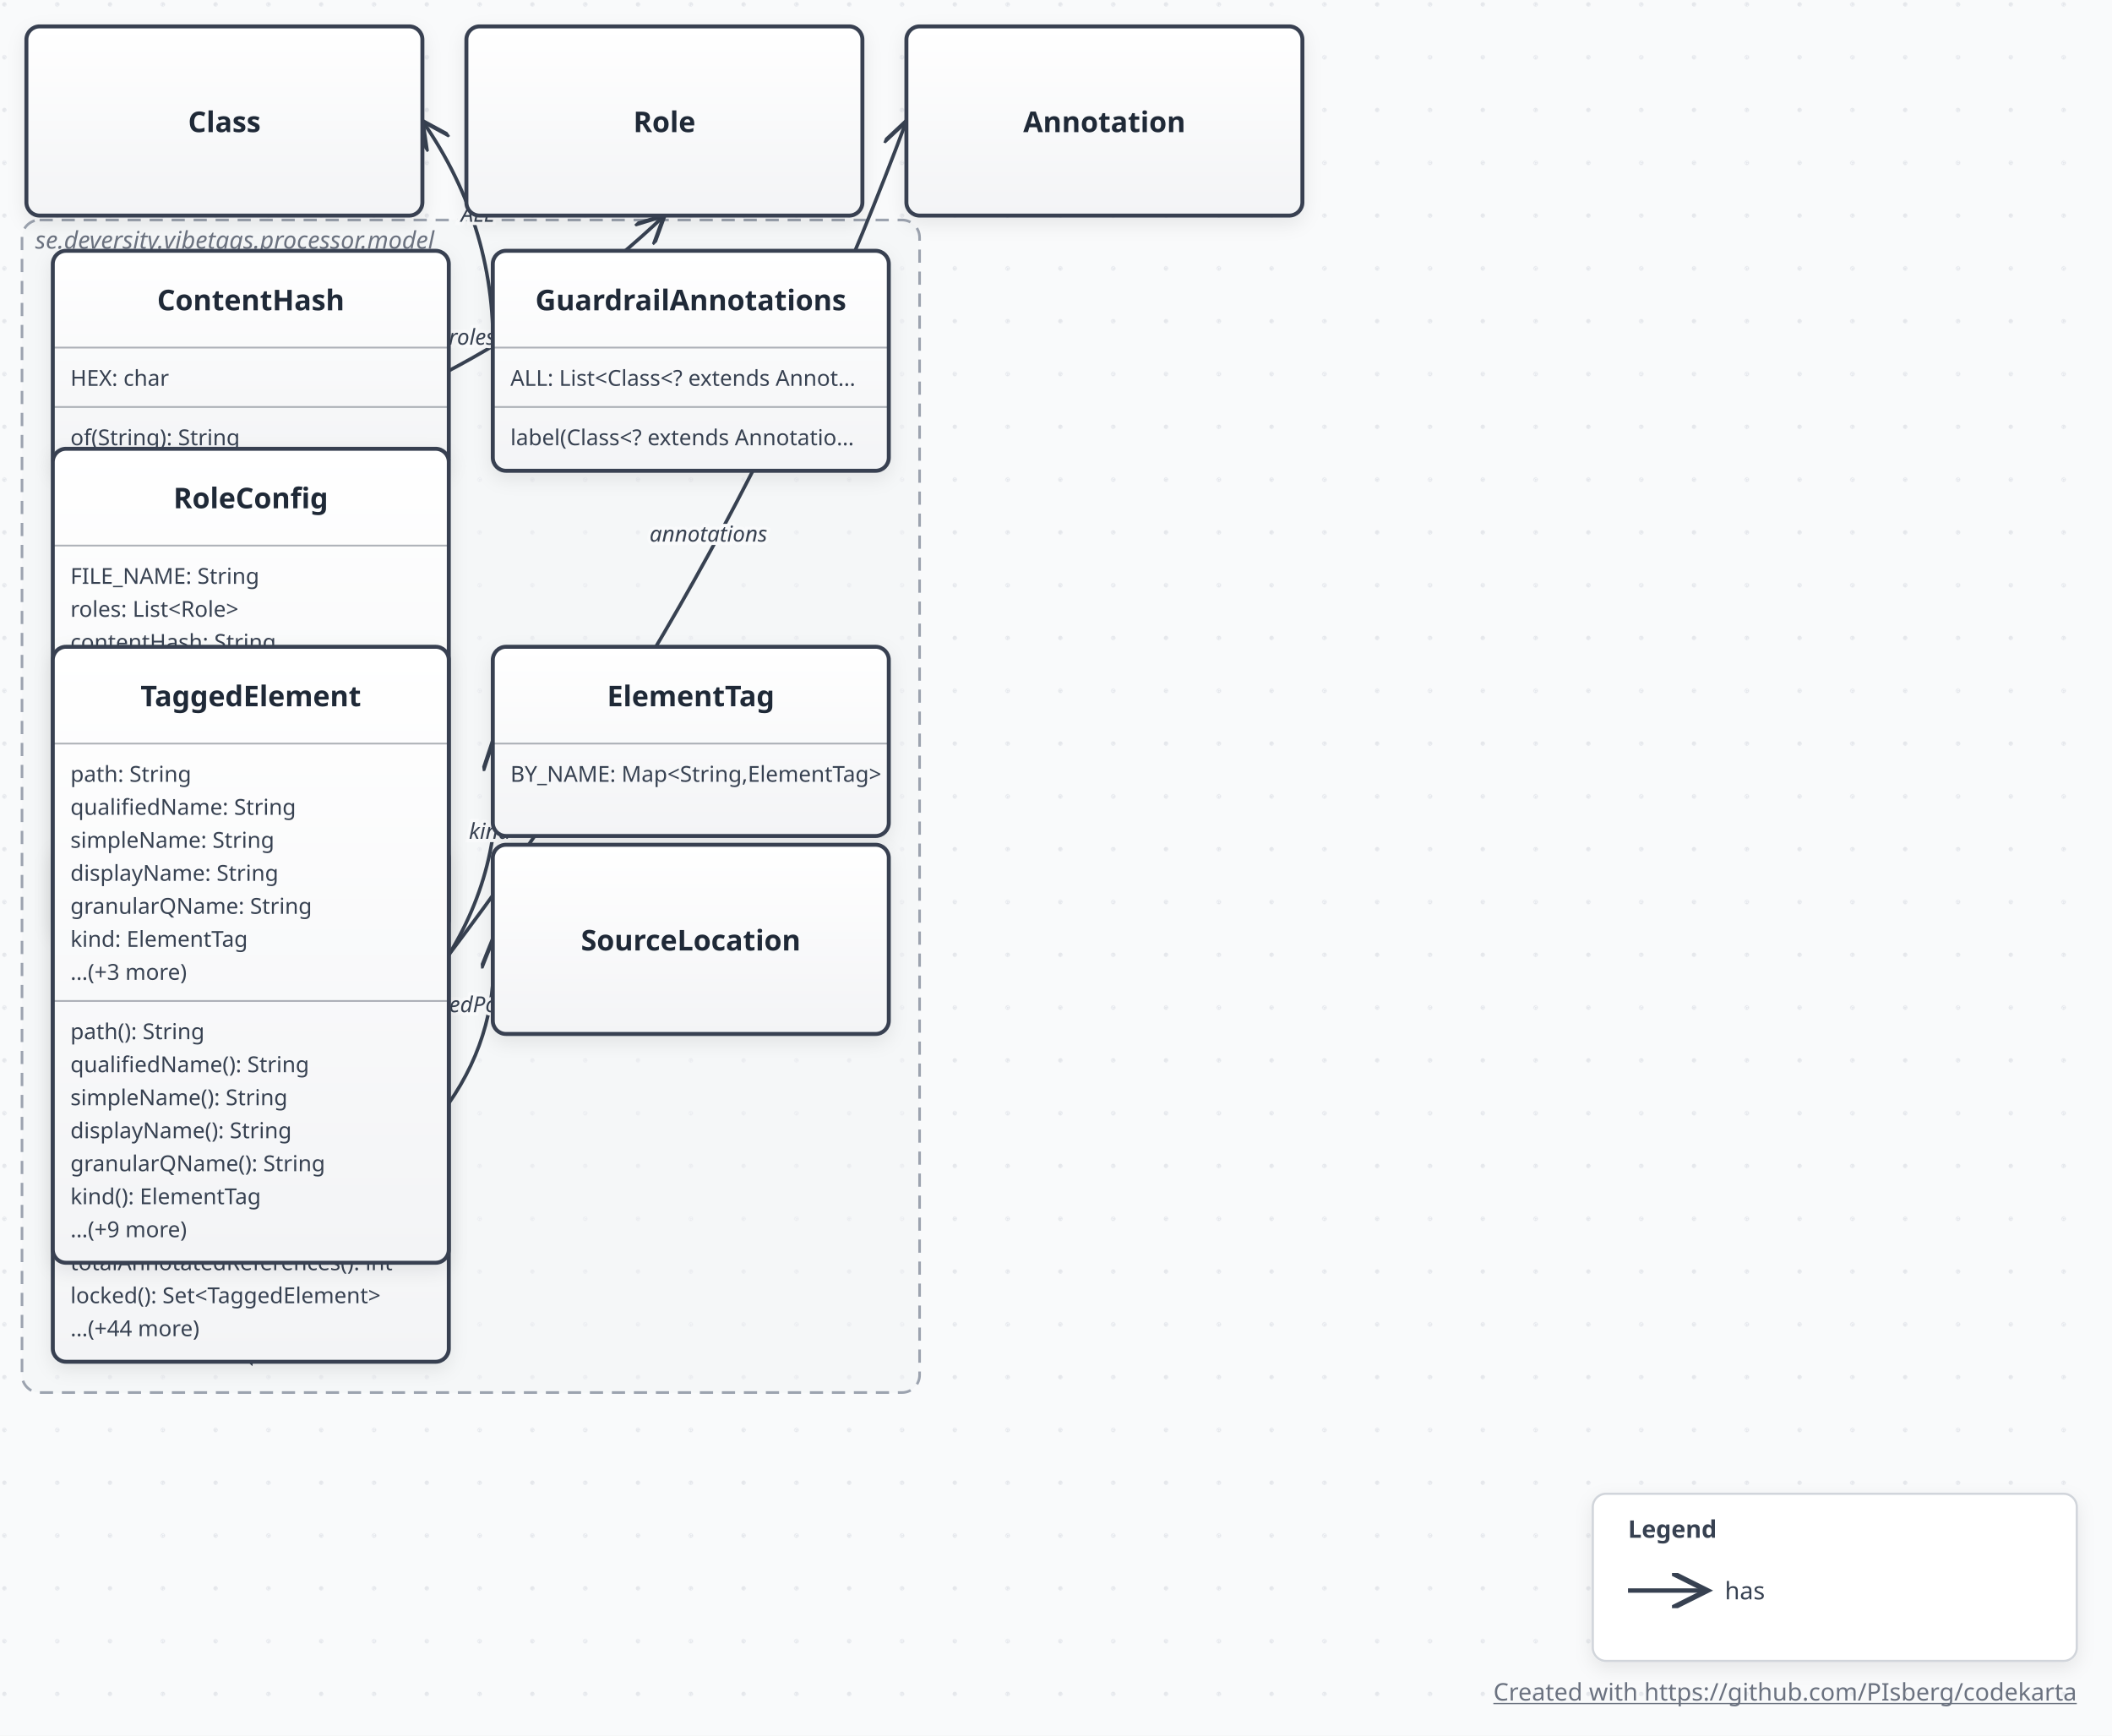
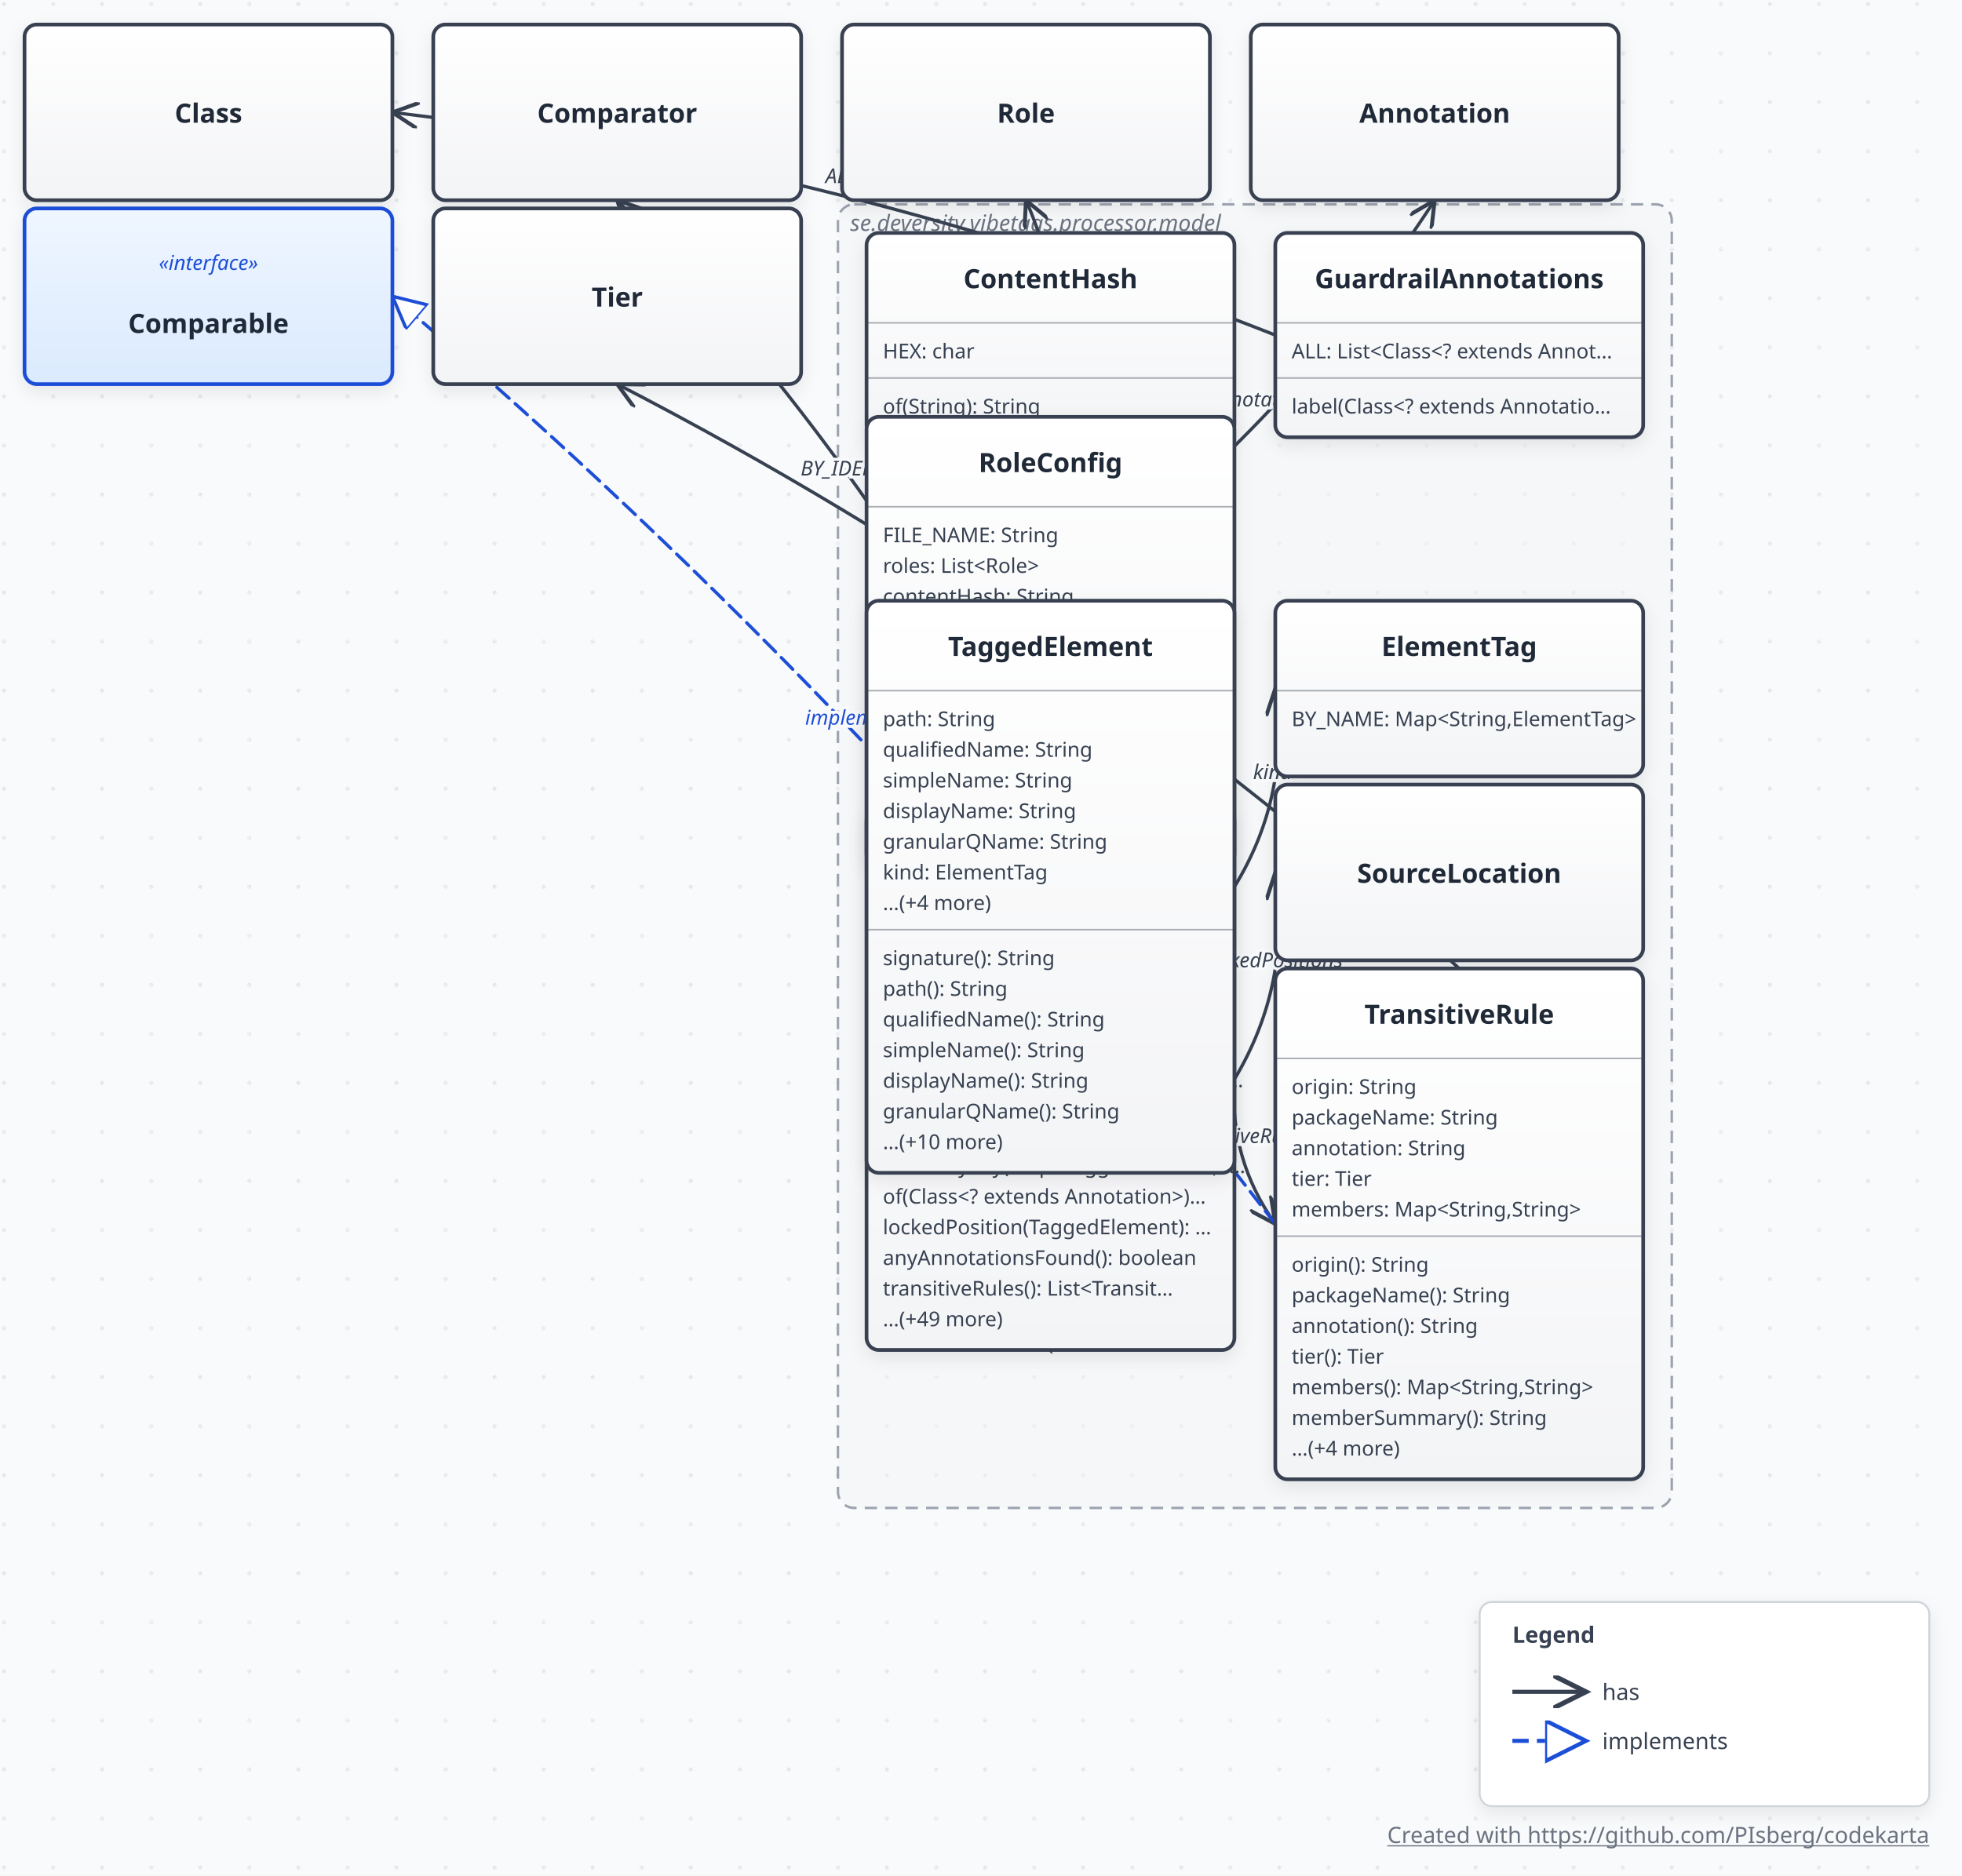
- <svg xmlns="http://www.w3.org/2000/svg" width="960" height="789" viewBox="0 0 960 789">
+ <svg xmlns="http://www.w3.org/2000/svg" width="960" height="918" viewBox="0 0 960 918">
  <defs>
    <style>
svg { font-family: 'Outfit', 'Inter', -apple-system, BlinkMacSystemFont, 'Segoe UI', sans-serif; }
text { font-family: 'Outfit', 'Inter', -apple-system, BlinkMacSystemFont, 'Segoe UI', sans-serif !important; }
.node-rect { transition: filter 0.2s ease, stroke-width 0.2s ease, stroke 0.2s ease; }
.node-rect:hover { stroke-width: 2.2 !important; filter: drop-shadow(0 8px 16px rgba(15, 23, 42, 0.12)) !important; }
.edge-line { stroke-linecap: round; stroke-linejoin: round; transition: stroke-width 0.2s ease; }
.edge-line:hover { stroke-width: 2.5 !important; }
.edge-label { paint-order: stroke; stroke: #f9fafb; stroke-width: 3; font-weight: 500; }
.diagram-attribution { fill: #9ca3af; text-decoration: none; transition: fill 0.2s ease; }
.diagram-attribution:hover { fill: #4b5563; text-decoration: underline; }
.group-rect { transition: stroke-width 0.2s ease; }
.node-label { pointer-events: none; }
</style>
    <filter id="nodeShadow" x="-20%" y="-20%" width="140%" height="140%">
      <feDropShadow dx="0" dy="3" stdDeviation="4" flood-color="#0f172a" flood-opacity="0.08" />
    </filter>
    <linearGradient id="grad-CLASS" x1="0%" y1="0%" x2="0%" y2="100%">
      <stop offset="0%" stop-color="#ffffff" />
      <stop offset="100%" stop-color="#f3f4f6" />
    </linearGradient>
    <linearGradient id="grad-INTERFACE" x1="0%" y1="0%" x2="0%" y2="100%">
      <stop offset="0%" stop-color="#eff6ff" />
      <stop offset="100%" stop-color="#dbeafe" />
    </linearGradient>
    <linearGradient id="grad-MODULE" x1="0%" y1="0%" x2="0%" y2="100%">
      <stop offset="0%" stop-color="#faf5ff" />
      <stop offset="100%" stop-color="#ede9fe" />
    </linearGradient>
    <linearGradient id="grad-METHOD" x1="0%" y1="0%" x2="0%" y2="100%">
      <stop offset="0%" stop-color="#fffbeb" />
      <stop offset="100%" stop-color="#fef3c7" />
    </linearGradient>
    <linearGradient id="grad-PACKAGE" x1="0%" y1="0%" x2="0%" y2="100%">
      <stop offset="0%" stop-color="#ecfdf5" />
      <stop offset="100%" stop-color="#d1fae5" />
    </linearGradient>
    <linearGradient id="grad-EXCEPTION" x1="0%" y1="0%" x2="0%" y2="100%">
      <stop offset="0%" stop-color="#fef2f2" />
      <stop offset="100%" stop-color="#fee2e2" />
    </linearGradient>
    <linearGradient id="grad-STATE" x1="0%" y1="0%" x2="0%" y2="100%">
      <stop offset="0%" stop-color="#f0f9ff" />
      <stop offset="100%" stop-color="#e0f2fe" />
    </linearGradient>
    <pattern id="dotGrid" width="24" height="24" patternUnits="userSpaceOnUse">
      <circle cx="2" cy="2" r="1" fill="#e5e7eb" />
    </pattern>
    <marker id="marker-open-374151" markerWidth="10" markerHeight="8" refX="8" refY="4" orient="auto">
      <path d="M0,0 L8,4 L0,8" fill="none" stroke="#374151" stroke-width="1.2" />
    </marker>
+     <marker id="marker-hollow-1d4ed8" markerWidth="12" markerHeight="12" refX="10" refY="5" orient="auto">
+       <path d="M0,0 L10,5 L0,10 Z" fill="#ffffff" stroke="#1d4ed8" stroke-width="1" />
+     </marker>
  </defs>
-   <rect width="960" height="789" fill="#f9fafb" />
-   <rect width="960" height="789" fill="url(#dotGrid)" />
-   <rect class="group-rect" x="10.0" y="100.0" width="408.0" height="533.0" rx="8" fill="#f3f4f6" fill-opacity="0.5" stroke="#9ca3af" stroke-dasharray="6,4" stroke-width="1.2" />
-   <text x="16.0" y="113.0" font-family="sans-serif" font-size="11" fill="#6b7280" font-style="italic">se.deversity.vibetags.processor.model</text>
-   <path class="edge-line" data-source="GuardrailAnnotations" data-target="Class" data-type="HAS" d="M224.0 164.0 Q226.3 104.1 192.0 55.0" fill="none" stroke="#374151" stroke-width="1.6" marker-end="url(#marker-open-374151)" />
-   <text class="edge-label" data-source="GuardrailAnnotations" data-target="Class" data-type="HAS" x="217.1" y="100.8" text-anchor="middle" font-family="sans-serif" font-size="10" fill="#374151" font-style="italic">ALL</text>
-   <path class="edge-line" data-source="GuardrailModel" data-target="GuardrailModel" data-type="HAS" d="M114.0 384.0 Q71.7 501.5 114.0 619.0" fill="none" stroke="#374151" stroke-width="1.6" marker-end="url(#marker-open-374151)" />
-   <text class="edge-label" data-source="GuardrailModel" data-target="GuardrailModel" data-type="HAS" x="92.9" y="495.5" text-anchor="middle" font-family="sans-serif" font-size="10" fill="#374151" font-style="italic">EMPTY</text>
-   <path class="edge-line" data-source="GuardrailModel" data-target="SourceLocation" data-type="HAS" d="M204.0 501.5 Q227.4 467.9 224.0 427.0" fill="none" stroke="#374151" stroke-width="1.6" marker-end="url(#marker-open-374151)" />
-   <text class="edge-label" data-source="GuardrailModel" data-target="SourceLocation" data-type="HAS" x="220.7" y="460.1" text-anchor="middle" font-family="sans-serif" font-size="10" fill="#374151" font-style="italic">lockedPositions</text>
-   <path class="edge-line" data-source="RoleConfig" data-target="Role" data-type="HAS" d="M114.0 204.0 Q221.2 174.5 302.0 98.0" fill="none" stroke="#374151" stroke-width="1.6" marker-end="url(#marker-open-374151)" />
-   <text class="edge-label" data-source="RoleConfig" data-target="Role" data-type="HAS" x="214.6" y="156.7" text-anchor="middle" font-family="sans-serif" font-size="10" fill="#374151" font-style="italic">roles</text>
-   <path class="edge-line" data-source="TaggedElement" data-target="ElementTag" data-type="HAS" d="M204.0 434.0 Q231.5 389.1 224.0 337.0" fill="none" stroke="#374151" stroke-width="1.6" marker-end="url(#marker-open-374151)" />
-   <text class="edge-label" data-source="TaggedElement" data-target="ElementTag" data-type="HAS" x="222.7" y="381.3" text-anchor="middle" font-family="sans-serif" font-size="10" fill="#374151" font-style="italic">kind</text>
-   <path class="edge-line" data-source="TaggedElement" data-target="Annotation" data-type="HAS" d="M204.0 434.0 Q336.0 259.8 412.0 55.0" fill="none" stroke="#374151" stroke-width="1.6" marker-end="url(#marker-open-374151)" />
-   <text class="edge-label" data-source="TaggedElement" data-target="Annotation" data-type="HAS" x="322.0" y="246.2" text-anchor="middle" font-family="sans-serif" font-size="10" fill="#374151" font-style="italic">annotations</text>
-   <path class="edge-line" data-source="TaggedElement" data-target="TaggedElement" data-type="HAS" d="M114.0 294.0 Q63.6 434.0 114.0 574.0" fill="none" stroke="#374151" stroke-width="1.6" marker-end="url(#marker-open-374151)" />
-   <text class="edge-label" data-source="TaggedElement" data-target="TaggedElement" data-type="HAS" x="88.8" y="428.0" text-anchor="middle" font-family="sans-serif" font-size="10" fill="#374151" font-style="italic">owner</text>
+   <rect width="960" height="918" fill="#f9fafb" />
+   <rect width="960" height="918" fill="url(#dotGrid)" />
+   <rect class="group-rect" x="410.0" y="100.0" width="408.0" height="638.0" rx="8" fill="#f3f4f6" fill-opacity="0.5" stroke="#9ca3af" stroke-dasharray="6,4" stroke-width="1.2" />
+   <text x="416.0" y="113.0" font-family="sans-serif" font-size="11" fill="#6b7280" font-style="italic">se.deversity.vibetags.processor.model</text>
+   <path class="edge-line" data-source="GuardrailAnnotations" data-target="Class" data-type="HAS" d="M624.0 164.0 Q415.0 81.7 192.0 55.0" fill="none" stroke="#374151" stroke-width="1.6" marker-end="url(#marker-open-374151)" />
+   <text class="edge-label" data-source="GuardrailAnnotations" data-target="Class" data-type="HAS" x="411.5" y="89.6" text-anchor="middle" font-family="sans-serif" font-size="10" fill="#374151" font-style="italic">ALL</text>
+   <path class="edge-line" data-source="GuardrailModel" data-target="GuardrailModel" data-type="HAS" d="M514.0 395.7 Q466.3 528.2 514.0 660.7" fill="none" stroke="#374151" stroke-width="1.6" marker-end="url(#marker-open-374151)" />
+   <text class="edge-label" data-source="GuardrailModel" data-target="GuardrailModel" data-type="HAS" x="490.2" y="522.2" text-anchor="middle" font-family="sans-serif" font-size="10" fill="#374151" font-style="italic">EMPTY</text>
+   <path class="edge-line" data-source="GuardrailModel" data-target="SourceLocation" data-type="HAS" d="M604.0 528.2 Q632.1 481.2 624.0 427.0" fill="none" stroke="#374151" stroke-width="1.6" marker-end="url(#marker-open-374151)" />
+   <text class="edge-label" data-source="GuardrailModel" data-target="SourceLocation" data-type="HAS" x="623.0" y="473.4" text-anchor="middle" font-family="sans-serif" font-size="10" fill="#374151" font-style="italic">lockedPositions</text>
+   <path class="edge-line" data-source="GuardrailModel" data-target="TransitiveRule" data-type="HAS" d="M604.0 528.2 Q601.3 567.2 624.0 599.0" fill="none" stroke="#374151" stroke-width="1.6" marker-end="url(#marker-open-374151)" />
+   <text class="edge-label" data-source="GuardrailModel" data-target="TransitiveRule" data-type="HAS" x="607.6" y="559.4" text-anchor="middle" font-family="sans-serif" font-size="10" fill="#374151" font-style="italic">transitiveRules</text>
+   <path class="edge-line" data-source="GuardrailModel" data-target="Comparator" data-type="HAS" d="M514.0 395.7 Q431.0 230.5 302.0 98.0" fill="none" stroke="#374151" stroke-width="1.6" marker-end="url(#marker-open-374151)" />
+   <text class="edge-label" data-source="GuardrailModel" data-target="Comparator" data-type="HAS" x="419.5" y="232.7" text-anchor="middle" font-family="sans-serif" font-size="10" fill="#374151" font-style="italic">BY_IDENTITY</text>
+   <path class="edge-line" data-source="RoleConfig" data-target="Role" data-type="HAS" d="M514.0 204.0 Q524.4 149.1 502.0 98.0" fill="none" stroke="#374151" stroke-width="1.6" marker-end="url(#marker-open-374151)" />
+   <text class="edge-label" data-source="RoleConfig" data-target="Role" data-type="HAS" x="516.2" y="144.1" text-anchor="middle" font-family="sans-serif" font-size="10" fill="#374151" font-style="italic">roles</text>
+   <path class="edge-line" data-source="TaggedElement" data-target="ElementTag" data-type="HAS" d="M604.0 434.0 Q631.5 389.1 624.0 337.0" fill="none" stroke="#374151" stroke-width="1.6" marker-end="url(#marker-open-374151)" />
+   <text class="edge-label" data-source="TaggedElement" data-target="ElementTag" data-type="HAS" x="622.7" y="381.3" text-anchor="middle" font-family="sans-serif" font-size="10" fill="#374151" font-style="italic">kind</text>
+   <path class="edge-line" data-source="TaggedElement" data-target="Annotation" data-type="HAS" d="M514.0 294.0 Q626.5 213.8 702.0 98.0" fill="none" stroke="#374151" stroke-width="1.6" marker-end="url(#marker-open-374151)" />
+   <text class="edge-label" data-source="TaggedElement" data-target="Annotation" data-type="HAS" x="617.3" y="198.9" text-anchor="middle" font-family="sans-serif" font-size="10" fill="#374151" font-style="italic">annotations</text>
+   <path class="edge-line" data-source="TaggedElement" data-target="TaggedElement" data-type="HAS" d="M514.0 294.0 Q463.6 434.0 514.0 574.0" fill="none" stroke="#374151" stroke-width="1.6" marker-end="url(#marker-open-374151)" />
+   <text class="edge-label" data-source="TaggedElement" data-target="TaggedElement" data-type="HAS" x="488.8" y="428.0" text-anchor="middle" font-family="sans-serif" font-size="10" fill="#374151" font-style="italic">owner</text>
+   <path class="edge-line" data-source="TransitiveRule" data-target="Comparable" data-type="IMPLEMENTS" d="M624.0 599.0 Q431.8 349.3 192.0 145.0" fill="none" stroke="#1d4ed8" stroke-width="1.6" stroke-dasharray="8,4" marker-end="url(#marker-hollow-1d4ed8)" />
+   <text class="edge-label" data-source="TransitiveRule" data-target="Comparable" data-type="IMPLEMENTS" x="419.9" y="354.7" text-anchor="middle" font-family="sans-serif" font-size="10" fill="#1d4ed8" font-style="italic">implements</text>
+   <path class="edge-line" data-source="TransitiveRule" data-target="Tier" data-type="HAS" d="M714.0 474.0 Q526.7 304.1 302.0 188.0" fill="none" stroke="#374151" stroke-width="1.6" marker-end="url(#marker-open-374151)" />
+   <text class="edge-label" data-source="TransitiveRule" data-target="Tier" data-type="HAS" x="517.3" y="311.6" text-anchor="middle" font-family="sans-serif" font-size="10" fill="#374151" font-style="italic">tier</text>
  <g id="ContentHash">
-     <rect class="node-rect" x="24.0" y="114.0" width="180.0" height="100.0" rx="6.0" fill="url(#grad-CLASS)" stroke="#374151" stroke-width="1.8" filter="url(#nodeShadow)" />
-     <text class="node-label" x="114.0" y="136.0" text-anchor="middle" dominant-baseline="central" font-family="sans-serif" font-size="13" font-weight="bold" fill="#1f2937">ContentHash</text>
-     <line x1="24.0" y1="158.0" x2="204.0" y2="158.0" stroke="#374151" stroke-width="0.8" opacity="0.4" />
-     <text x="32.0" y="171.5" font-family="sans-serif" font-size="10" fill="#374151" dominant-baseline="central">HEX: char</text>
-     <line x1="24.0" y1="185.0" x2="204.0" y2="185.0" stroke="#374151" stroke-width="0.8" opacity="0.4" />
-     <text x="32.0" y="198.5" font-family="sans-serif" font-size="10" fill="#374151" dominant-baseline="central">of(String): String</text>
+     <rect class="node-rect" x="424.0" y="114.0" width="180.0" height="100.0" rx="6.0" fill="url(#grad-CLASS)" stroke="#374151" stroke-width="1.8" filter="url(#nodeShadow)" />
+     <text class="node-label" x="514.0" y="136.0" text-anchor="middle" dominant-baseline="central" font-family="sans-serif" font-size="13" font-weight="bold" fill="#1f2937">ContentHash</text>
+     <line x1="424.0" y1="158.0" x2="604.0" y2="158.0" stroke="#374151" stroke-width="0.8" opacity="0.4" />
+     <text x="432.0" y="171.5" font-family="sans-serif" font-size="10" fill="#374151" dominant-baseline="central">HEX: char</text>
+     <line x1="424.0" y1="185.0" x2="604.0" y2="185.0" stroke="#374151" stroke-width="0.8" opacity="0.4" />
+     <text x="432.0" y="198.5" font-family="sans-serif" font-size="10" fill="#374151" dominant-baseline="central">of(String): String</text>
  </g>
  <g id="ElementTag">
-     <rect class="node-rect" x="224.0" y="294.0" width="180.0" height="86.0" rx="6.0" fill="url(#grad-CLASS)" stroke="#374151" stroke-width="1.8" filter="url(#nodeShadow)" />
-     <text class="node-label" x="314.0" y="316.0" text-anchor="middle" dominant-baseline="central" font-family="sans-serif" font-size="13" font-weight="bold" fill="#1f2937">ElementTag</text>
-     <line x1="224.0" y1="338.0" x2="404.0" y2="338.0" stroke="#374151" stroke-width="0.8" opacity="0.4" />
-     <text x="232.0" y="351.5" font-family="sans-serif" font-size="10" fill="#374151" dominant-baseline="central">BY_NAME: Map&lt;String,ElementTag&gt;</text>
+     <rect class="node-rect" x="624.0" y="294.0" width="180.0" height="86.0" rx="6.0" fill="url(#grad-CLASS)" stroke="#374151" stroke-width="1.8" filter="url(#nodeShadow)" />
+     <text class="node-label" x="714.0" y="316.0" text-anchor="middle" dominant-baseline="central" font-family="sans-serif" font-size="13" font-weight="bold" fill="#1f2937">ElementTag</text>
+     <line x1="624.0" y1="338.0" x2="804.0" y2="338.0" stroke="#374151" stroke-width="0.8" opacity="0.4" />
+     <text x="632.0" y="351.5" font-family="sans-serif" font-size="10" fill="#374151" dominant-baseline="central">BY_NAME: Map&lt;String,ElementTag&gt;</text>
  </g>
  <g id="GuardrailAnnotations">
-     <rect class="node-rect" x="224.0" y="114.0" width="180.0" height="100.0" rx="6.0" fill="url(#grad-CLASS)" stroke="#374151" stroke-width="1.8" filter="url(#nodeShadow)" />
-     <text class="node-label" x="314.0" y="136.0" text-anchor="middle" dominant-baseline="central" font-family="sans-serif" font-size="13" font-weight="bold" fill="#1f2937">GuardrailAnnotations</text>
-     <line x1="224.0" y1="158.0" x2="404.0" y2="158.0" stroke="#374151" stroke-width="0.8" opacity="0.4" />
-     <text x="232.0" y="171.5" font-family="sans-serif" font-size="10" fill="#374151" dominant-baseline="central">ALL: List&lt;Class&lt;? extends Annot…</text>
-     <line x1="224.0" y1="185.0" x2="404.0" y2="185.0" stroke="#374151" stroke-width="0.8" opacity="0.4" />
-     <text x="232.0" y="198.5" font-family="sans-serif" font-size="10" fill="#374151" dominant-baseline="central">label(Class&lt;? extends Annotatio…</text>
+     <rect class="node-rect" x="624.0" y="114.0" width="180.0" height="100.0" rx="6.0" fill="url(#grad-CLASS)" stroke="#374151" stroke-width="1.8" filter="url(#nodeShadow)" />
+     <text class="node-label" x="714.0" y="136.0" text-anchor="middle" dominant-baseline="central" font-family="sans-serif" font-size="13" font-weight="bold" fill="#1f2937">GuardrailAnnotations</text>
+     <line x1="624.0" y1="158.0" x2="804.0" y2="158.0" stroke="#374151" stroke-width="0.8" opacity="0.4" />
+     <text x="632.0" y="171.5" font-family="sans-serif" font-size="10" fill="#374151" dominant-baseline="central">ALL: List&lt;Class&lt;? extends Annot…</text>
+     <line x1="624.0" y1="185.0" x2="804.0" y2="185.0" stroke="#374151" stroke-width="0.8" opacity="0.4" />
+     <text x="632.0" y="198.5" font-family="sans-serif" font-size="10" fill="#374151" dominant-baseline="central">label(Class&lt;? extends Annotatio…</text>
  </g>
  <g id="Class">
    <rect class="node-rect" x="12.0" y="12.0" width="180.0" height="86.0" rx="6.0" fill="url(#grad-CLASS)" stroke="#374151" stroke-width="1.8" filter="url(#nodeShadow)" />
    <text class="node-label" x="102.0" y="55.0" text-anchor="middle" dominant-baseline="central" font-family="sans-serif" font-size="13" font-weight="bold" fill="#1f2937">Class</text>
  </g>
  <g id="GuardrailModel">
-     <rect class="node-rect" x="24.0" y="384.0" width="180.0" height="235.0" rx="6.0" fill="url(#grad-CLASS)" stroke="#374151" stroke-width="1.8" filter="url(#nodeShadow)" />
-     <text class="node-label" x="114.0" y="406.0" text-anchor="middle" dominant-baseline="central" font-family="sans-serif" font-size="13" font-weight="bold" fill="#1f2937">GuardrailModel</text>
-     <line x1="24.0" y1="428.0" x2="204.0" y2="428.0" stroke="#374151" stroke-width="0.8" opacity="0.4" />
-     <text x="32.0" y="441.5" font-family="sans-serif" font-size="10" fill="#374151" dominant-baseline="central">EMPTY: GuardrailModel</text>
-     <text x="32.0" y="456.5" font-family="sans-serif" font-size="10" fill="#374151" dominant-baseline="central">buckets: Map&lt;Class&lt;? extends An…</text>
-     <text x="32.0" y="471.5" font-family="sans-serif" font-size="10" fill="#374151" dominant-baseline="central">lockedPositions: Map&lt;TaggedElem…</text>
-     <text x="32.0" y="486.5" font-family="sans-serif" font-size="10" fill="#374151" dominant-baseline="central">anyAnnotationsFound: boolean</text>
-     <line x1="24.0" y1="500.0" x2="204.0" y2="500.0" stroke="#374151" stroke-width="0.8" opacity="0.4" />
-     <text x="32.0" y="513.5" font-family="sans-serif" font-size="10" fill="#374151" dominant-baseline="central">of(Class&lt;? extends Annotation&gt;)…</text>
-     <text x="32.0" y="528.5" font-family="sans-serif" font-size="10" fill="#374151" dominant-baseline="central">lockedPosition(TaggedElement): …</text>
-     <text x="32.0" y="543.5" font-family="sans-serif" font-size="10" fill="#374151" dominant-baseline="central">anyAnnotationsFound(): boolean</text>
-     <text x="32.0" y="558.5" font-family="sans-serif" font-size="10" fill="#374151" dominant-baseline="central">labeledSets(): Map&lt;String,Set&lt;T…</text>
-     <text x="32.0" y="573.5" font-family="sans-serif" font-size="10" fill="#374151" dominant-baseline="central">totalAnnotatedReferences(): int</text>
-     <text x="32.0" y="588.5" font-family="sans-serif" font-size="10" fill="#374151" dominant-baseline="central">locked(): Set&lt;TaggedElement&gt;</text>
-     <text x="32.0" y="603.5" font-family="sans-serif" font-size="10" fill="#374151" dominant-baseline="central">…(+44 more)</text>
+     <rect class="node-rect" x="424.0" y="395.7" width="180.0" height="265.0" rx="6.0" fill="url(#grad-CLASS)" stroke="#374151" stroke-width="1.8" filter="url(#nodeShadow)" />
+     <text class="node-label" x="514.0" y="417.7" text-anchor="middle" dominant-baseline="central" font-family="sans-serif" font-size="13" font-weight="bold" fill="#1f2937">GuardrailModel</text>
+     <line x1="424.0" y1="439.7" x2="604.0" y2="439.7" stroke="#374151" stroke-width="0.8" opacity="0.4" />
+     <text x="432.0" y="453.2" font-family="sans-serif" font-size="10" fill="#374151" dominant-baseline="central">EMPTY: GuardrailModel</text>
+     <text x="432.0" y="468.2" font-family="sans-serif" font-size="10" fill="#374151" dominant-baseline="central">buckets: Map&lt;Class&lt;? extends An…</text>
+     <text x="432.0" y="483.2" font-family="sans-serif" font-size="10" fill="#374151" dominant-baseline="central">lockedPositions: Map&lt;TaggedElem…</text>
+     <text x="432.0" y="498.2" font-family="sans-serif" font-size="10" fill="#374151" dominant-baseline="central">anyAnnotationsFound: boolean</text>
+     <text x="432.0" y="513.2" font-family="sans-serif" font-size="10" fill="#374151" dominant-baseline="central">transitiveRules: List&lt;Transitiv…</text>
+     <text x="432.0" y="528.2" font-family="sans-serif" font-size="10" fill="#374151" dominant-baseline="central">BY_IDENTITY: Comparator&lt;TaggedE…</text>
+     <line x1="424.0" y1="541.7" x2="604.0" y2="541.7" stroke="#374151" stroke-width="0.8" opacity="0.4" />
+     <text x="432.0" y="555.2" font-family="sans-serif" font-size="10" fill="#374151" dominant-baseline="central">sorted(Set&lt;TaggedElement&gt;): Set…</text>
+     <text x="432.0" y="570.2" font-family="sans-serif" font-size="10" fill="#374151" dominant-baseline="central">sortedByKey(Map&lt;TaggedElement,S…</text>
+     <text x="432.0" y="585.2" font-family="sans-serif" font-size="10" fill="#374151" dominant-baseline="central">of(Class&lt;? extends Annotation&gt;)…</text>
+     <text x="432.0" y="600.2" font-family="sans-serif" font-size="10" fill="#374151" dominant-baseline="central">lockedPosition(TaggedElement): …</text>
+     <text x="432.0" y="615.2" font-family="sans-serif" font-size="10" fill="#374151" dominant-baseline="central">anyAnnotationsFound(): boolean</text>
+     <text x="432.0" y="630.2" font-family="sans-serif" font-size="10" fill="#374151" dominant-baseline="central">transitiveRules(): List&lt;Transit…</text>
+     <text x="432.0" y="645.2" font-family="sans-serif" font-size="10" fill="#374151" dominant-baseline="central">…(+49 more)</text>
  </g>
  <g id="SourceLocation">
-     <rect class="node-rect" x="224.0" y="384.0" width="180.0" height="86.0" rx="6.0" fill="url(#grad-CLASS)" stroke="#374151" stroke-width="1.8" filter="url(#nodeShadow)" />
-     <text class="node-label" x="314.0" y="427.0" text-anchor="middle" dominant-baseline="central" font-family="sans-serif" font-size="13" font-weight="bold" fill="#1f2937">SourceLocation</text>
+     <rect class="node-rect" x="624.0" y="384.0" width="180.0" height="86.0" rx="6.0" fill="url(#grad-CLASS)" stroke="#374151" stroke-width="1.8" filter="url(#nodeShadow)" />
+     <text class="node-label" x="714.0" y="427.0" text-anchor="middle" dominant-baseline="central" font-family="sans-serif" font-size="13" font-weight="bold" fill="#1f2937">SourceLocation</text>
+   </g>
+   <g id="TransitiveRule">
+     <rect class="node-rect" x="624.0" y="474.0" width="180.0" height="250.0" rx="6.0" fill="url(#grad-CLASS)" stroke="#374151" stroke-width="1.8" filter="url(#nodeShadow)" />
+     <text class="node-label" x="714.0" y="496.0" text-anchor="middle" dominant-baseline="central" font-family="sans-serif" font-size="13" font-weight="bold" fill="#1f2937">TransitiveRule</text>
+     <line x1="624.0" y1="518.0" x2="804.0" y2="518.0" stroke="#374151" stroke-width="0.8" opacity="0.4" />
+     <text x="632.0" y="531.5" font-family="sans-serif" font-size="10" fill="#374151" dominant-baseline="central">origin: String</text>
+     <text x="632.0" y="546.5" font-family="sans-serif" font-size="10" fill="#374151" dominant-baseline="central">packageName: String</text>
+     <text x="632.0" y="561.5" font-family="sans-serif" font-size="10" fill="#374151" dominant-baseline="central">annotation: String</text>
+     <text x="632.0" y="576.5" font-family="sans-serif" font-size="10" fill="#374151" dominant-baseline="central">tier: Tier</text>
+     <text x="632.0" y="591.5" font-family="sans-serif" font-size="10" fill="#374151" dominant-baseline="central">members: Map&lt;String,String&gt;</text>
+     <line x1="624.0" y1="605.0" x2="804.0" y2="605.0" stroke="#374151" stroke-width="0.8" opacity="0.4" />
+     <text x="632.0" y="618.5" font-family="sans-serif" font-size="10" fill="#374151" dominant-baseline="central">origin(): String</text>
+     <text x="632.0" y="633.5" font-family="sans-serif" font-size="10" fill="#374151" dominant-baseline="central">packageName(): String</text>
+     <text x="632.0" y="648.5" font-family="sans-serif" font-size="10" fill="#374151" dominant-baseline="central">annotation(): String</text>
+     <text x="632.0" y="663.5" font-family="sans-serif" font-size="10" fill="#374151" dominant-baseline="central">tier(): Tier</text>
+     <text x="632.0" y="678.5" font-family="sans-serif" font-size="10" fill="#374151" dominant-baseline="central">members(): Map&lt;String,String&gt;</text>
+     <text x="632.0" y="693.5" font-family="sans-serif" font-size="10" fill="#374151" dominant-baseline="central">memberSummary(): String</text>
+     <text x="632.0" y="708.5" font-family="sans-serif" font-size="10" fill="#374151" dominant-baseline="central">…(+4 more)</text>
+   </g>
+   <g id="Comparator">
+     <rect class="node-rect" x="212.0" y="12.0" width="180.0" height="86.0" rx="6.0" fill="url(#grad-CLASS)" stroke="#374151" stroke-width="1.8" filter="url(#nodeShadow)" />
+     <text class="node-label" x="302.0" y="55.0" text-anchor="middle" dominant-baseline="central" font-family="sans-serif" font-size="13" font-weight="bold" fill="#1f2937">Comparator</text>
  </g>
  <g id="RoleConfig">
-     <rect class="node-rect" x="24.0" y="204.0" width="180.0" height="220.0" rx="6.0" fill="url(#grad-CLASS)" stroke="#374151" stroke-width="1.8" filter="url(#nodeShadow)" />
-     <text class="node-label" x="114.0" y="226.0" text-anchor="middle" dominant-baseline="central" font-family="sans-serif" font-size="13" font-weight="bold" fill="#1f2937">RoleConfig</text>
-     <line x1="24.0" y1="248.0" x2="204.0" y2="248.0" stroke="#374151" stroke-width="0.8" opacity="0.4" />
-     <text x="32.0" y="261.5" font-family="sans-serif" font-size="10" fill="#374151" dominant-baseline="central">FILE_NAME: String</text>
-     <text x="32.0" y="276.5" font-family="sans-serif" font-size="10" fill="#374151" dominant-baseline="central">roles: List&lt;Role&gt;</text>
-     <text x="32.0" y="291.5" font-family="sans-serif" font-size="10" fill="#374151" dominant-baseline="central">contentHash: String</text>
-     <line x1="24.0" y1="305.0" x2="204.0" y2="305.0" stroke="#374151" stroke-width="0.8" opacity="0.4" />
-     <text x="32.0" y="318.5" font-family="sans-serif" font-size="10" fill="#374151" dominant-baseline="central">load(Path): RoleConfig</text>
-     <text x="32.0" y="333.5" font-family="sans-serif" font-size="10" fill="#374151" dominant-baseline="central">isEmpty(): boolean</text>
-     <text x="32.0" y="348.5" font-family="sans-serif" font-size="10" fill="#374151" dominant-baseline="central">contentHash(): String</text>
-     <text x="32.0" y="363.5" font-family="sans-serif" font-size="10" fill="#374151" dominant-baseline="central">roleFor(TaggedElement): Optiona…</text>
-     <text x="32.0" y="378.5" font-family="sans-serif" font-size="10" fill="#374151" dominant-baseline="central">globsFor(String): List&lt;String&gt;</text>
-     <text x="32.0" y="393.5" font-family="sans-serif" font-size="10" fill="#374151" dominant-baseline="central">granularStemFor(TaggedElement):…</text>
-     <text x="32.0" y="408.5" font-family="sans-serif" font-size="10" fill="#374151" dominant-baseline="central">…(+5 more)</text>
+     <rect class="node-rect" x="424.0" y="204.0" width="180.0" height="220.0" rx="6.0" fill="url(#grad-CLASS)" stroke="#374151" stroke-width="1.8" filter="url(#nodeShadow)" />
+     <text class="node-label" x="514.0" y="226.0" text-anchor="middle" dominant-baseline="central" font-family="sans-serif" font-size="13" font-weight="bold" fill="#1f2937">RoleConfig</text>
+     <line x1="424.0" y1="248.0" x2="604.0" y2="248.0" stroke="#374151" stroke-width="0.8" opacity="0.4" />
+     <text x="432.0" y="261.5" font-family="sans-serif" font-size="10" fill="#374151" dominant-baseline="central">FILE_NAME: String</text>
+     <text x="432.0" y="276.5" font-family="sans-serif" font-size="10" fill="#374151" dominant-baseline="central">roles: List&lt;Role&gt;</text>
+     <text x="432.0" y="291.5" font-family="sans-serif" font-size="10" fill="#374151" dominant-baseline="central">contentHash: String</text>
+     <line x1="424.0" y1="305.0" x2="604.0" y2="305.0" stroke="#374151" stroke-width="0.8" opacity="0.4" />
+     <text x="432.0" y="318.5" font-family="sans-serif" font-size="10" fill="#374151" dominant-baseline="central">load(Path): RoleConfig</text>
+     <text x="432.0" y="333.5" font-family="sans-serif" font-size="10" fill="#374151" dominant-baseline="central">isEmpty(): boolean</text>
+     <text x="432.0" y="348.5" font-family="sans-serif" font-size="10" fill="#374151" dominant-baseline="central">contentHash(): String</text>
+     <text x="432.0" y="363.5" font-family="sans-serif" font-size="10" fill="#374151" dominant-baseline="central">roleFor(TaggedElement): Optiona…</text>
+     <text x="432.0" y="378.5" font-family="sans-serif" font-size="10" fill="#374151" dominant-baseline="central">globsFor(String): List&lt;String&gt;</text>
+     <text x="432.0" y="393.5" font-family="sans-serif" font-size="10" fill="#374151" dominant-baseline="central">granularStemFor(TaggedElement):…</text>
+     <text x="432.0" y="408.5" font-family="sans-serif" font-size="10" fill="#374151" dominant-baseline="central">…(+5 more)</text>
  </g>
  <g id="Role">
-     <rect class="node-rect" x="212.0" y="12.0" width="180.0" height="86.0" rx="6.0" fill="url(#grad-CLASS)" stroke="#374151" stroke-width="1.8" filter="url(#nodeShadow)" />
-     <text class="node-label" x="302.0" y="55.0" text-anchor="middle" dominant-baseline="central" font-family="sans-serif" font-size="13" font-weight="bold" fill="#1f2937">Role</text>
+     <rect class="node-rect" x="412.0" y="12.0" width="180.0" height="86.0" rx="6.0" fill="url(#grad-CLASS)" stroke="#374151" stroke-width="1.8" filter="url(#nodeShadow)" />
+     <text class="node-label" x="502.0" y="55.0" text-anchor="middle" dominant-baseline="central" font-family="sans-serif" font-size="13" font-weight="bold" fill="#1f2937">Role</text>
  </g>
  <g id="TaggedElement">
-     <rect class="node-rect" x="24.0" y="294.0" width="180.0" height="280.0" rx="6.0" fill="url(#grad-CLASS)" stroke="#374151" stroke-width="1.8" filter="url(#nodeShadow)" />
-     <text class="node-label" x="114.0" y="316.0" text-anchor="middle" dominant-baseline="central" font-family="sans-serif" font-size="13" font-weight="bold" fill="#1f2937">TaggedElement</text>
-     <line x1="24.0" y1="338.0" x2="204.0" y2="338.0" stroke="#374151" stroke-width="0.8" opacity="0.4" />
-     <text x="32.0" y="351.5" font-family="sans-serif" font-size="10" fill="#374151" dominant-baseline="central">path: String</text>
-     <text x="32.0" y="366.5" font-family="sans-serif" font-size="10" fill="#374151" dominant-baseline="central">qualifiedName: String</text>
-     <text x="32.0" y="381.5" font-family="sans-serif" font-size="10" fill="#374151" dominant-baseline="central">simpleName: String</text>
-     <text x="32.0" y="396.5" font-family="sans-serif" font-size="10" fill="#374151" dominant-baseline="central">displayName: String</text>
-     <text x="32.0" y="411.5" font-family="sans-serif" font-size="10" fill="#374151" dominant-baseline="central">granularQName: String</text>
-     <text x="32.0" y="426.5" font-family="sans-serif" font-size="10" fill="#374151" dominant-baseline="central">kind: ElementTag</text>
-     <text x="32.0" y="441.5" font-family="sans-serif" font-size="10" fill="#374151" dominant-baseline="central">…(+3 more)</text>
-     <line x1="24.0" y1="455.0" x2="204.0" y2="455.0" stroke="#374151" stroke-width="0.8" opacity="0.4" />
-     <text x="32.0" y="468.5" font-family="sans-serif" font-size="10" fill="#374151" dominant-baseline="central">path(): String</text>
-     <text x="32.0" y="483.5" font-family="sans-serif" font-size="10" fill="#374151" dominant-baseline="central">qualifiedName(): String</text>
-     <text x="32.0" y="498.5" font-family="sans-serif" font-size="10" fill="#374151" dominant-baseline="central">simpleName(): String</text>
-     <text x="32.0" y="513.5" font-family="sans-serif" font-size="10" fill="#374151" dominant-baseline="central">displayName(): String</text>
-     <text x="32.0" y="528.5" font-family="sans-serif" font-size="10" fill="#374151" dominant-baseline="central">granularQName(): String</text>
-     <text x="32.0" y="543.5" font-family="sans-serif" font-size="10" fill="#374151" dominant-baseline="central">kind(): ElementTag</text>
-     <text x="32.0" y="558.5" font-family="sans-serif" font-size="10" fill="#374151" dominant-baseline="central">…(+9 more)</text>
+     <rect class="node-rect" x="424.0" y="294.0" width="180.0" height="280.0" rx="6.0" fill="url(#grad-CLASS)" stroke="#374151" stroke-width="1.8" filter="url(#nodeShadow)" />
+     <text class="node-label" x="514.0" y="316.0" text-anchor="middle" dominant-baseline="central" font-family="sans-serif" font-size="13" font-weight="bold" fill="#1f2937">TaggedElement</text>
+     <line x1="424.0" y1="338.0" x2="604.0" y2="338.0" stroke="#374151" stroke-width="0.8" opacity="0.4" />
+     <text x="432.0" y="351.5" font-family="sans-serif" font-size="10" fill="#374151" dominant-baseline="central">path: String</text>
+     <text x="432.0" y="366.5" font-family="sans-serif" font-size="10" fill="#374151" dominant-baseline="central">qualifiedName: String</text>
+     <text x="432.0" y="381.5" font-family="sans-serif" font-size="10" fill="#374151" dominant-baseline="central">simpleName: String</text>
+     <text x="432.0" y="396.5" font-family="sans-serif" font-size="10" fill="#374151" dominant-baseline="central">displayName: String</text>
+     <text x="432.0" y="411.5" font-family="sans-serif" font-size="10" fill="#374151" dominant-baseline="central">granularQName: String</text>
+     <text x="432.0" y="426.5" font-family="sans-serif" font-size="10" fill="#374151" dominant-baseline="central">kind: ElementTag</text>
+     <text x="432.0" y="441.5" font-family="sans-serif" font-size="10" fill="#374151" dominant-baseline="central">…(+4 more)</text>
+     <line x1="424.0" y1="455.0" x2="604.0" y2="455.0" stroke="#374151" stroke-width="0.8" opacity="0.4" />
+     <text x="432.0" y="468.5" font-family="sans-serif" font-size="10" fill="#374151" dominant-baseline="central">signature(): String</text>
+     <text x="432.0" y="483.5" font-family="sans-serif" font-size="10" fill="#374151" dominant-baseline="central">path(): String</text>
+     <text x="432.0" y="498.5" font-family="sans-serif" font-size="10" fill="#374151" dominant-baseline="central">qualifiedName(): String</text>
+     <text x="432.0" y="513.5" font-family="sans-serif" font-size="10" fill="#374151" dominant-baseline="central">simpleName(): String</text>
+     <text x="432.0" y="528.5" font-family="sans-serif" font-size="10" fill="#374151" dominant-baseline="central">displayName(): String</text>
+     <text x="432.0" y="543.5" font-family="sans-serif" font-size="10" fill="#374151" dominant-baseline="central">granularQName(): String</text>
+     <text x="432.0" y="558.5" font-family="sans-serif" font-size="10" fill="#374151" dominant-baseline="central">…(+10 more)</text>
  </g>
  <g id="Annotation">
-     <rect class="node-rect" x="412.0" y="12.0" width="180.0" height="86.0" rx="6.0" fill="url(#grad-CLASS)" stroke="#374151" stroke-width="1.8" filter="url(#nodeShadow)" />
-     <text class="node-label" x="502.0" y="55.0" text-anchor="middle" dominant-baseline="central" font-family="sans-serif" font-size="13" font-weight="bold" fill="#1f2937">Annotation</text>
-   </g>
-   <rect x="724.0" y="679.0" width="220.0" height="76.0" rx="6" fill="#ffffff" stroke="#d1d5db" stroke-width="1" filter="url(#nodeShadow)" />
-   <text x="740.0" y="699.0" font-family="sans-serif" font-size="11" font-weight="bold" fill="#374151">Legend</text>
-   <line x1="740.0" y1="723.0" x2="776.0" y2="723.0" stroke="#374151" stroke-width="2" marker-end="url(#marker-open-374151)" />
-   <text x="784.0" y="727.0" font-family="sans-serif" font-size="11" fill="#374151">has</text>
+     <rect class="node-rect" x="612.0" y="12.0" width="180.0" height="86.0" rx="6.0" fill="url(#grad-CLASS)" stroke="#374151" stroke-width="1.8" filter="url(#nodeShadow)" />
+     <text class="node-label" x="702.0" y="55.0" text-anchor="middle" dominant-baseline="central" font-family="sans-serif" font-size="13" font-weight="bold" fill="#1f2937">Annotation</text>
+   </g>
+   <g id="Comparable">
+     <rect class="node-rect" x="12.0" y="102.0" width="180.0" height="86.0" rx="6.0" fill="url(#grad-INTERFACE)" stroke="#1d4ed8" stroke-width="1.8" filter="url(#nodeShadow)" />
+     <text class="node-label" x="102.0" y="132.1" text-anchor="middle" font-family="sans-serif" font-size="10" fill="#1d4ed8" font-style="italic">«interface»</text>
+     <text class="node-label" x="102.0" y="157.9" text-anchor="middle" dominant-baseline="central" font-family="sans-serif" font-size="13" font-weight="bold" fill="#1f2937">Comparable</text>
+   </g>
+   <g id="Tier">
+     <rect class="node-rect" x="212.0" y="102.0" width="180.0" height="86.0" rx="6.0" fill="url(#grad-CLASS)" stroke="#374151" stroke-width="1.8" filter="url(#nodeShadow)" />
+     <text class="node-label" x="302.0" y="145.0" text-anchor="middle" dominant-baseline="central" font-family="sans-serif" font-size="13" font-weight="bold" fill="#1f2937">Tier</text>
+   </g>
+   <rect x="724.0" y="784.0" width="220.0" height="100.0" rx="6" fill="#ffffff" stroke="#d1d5db" stroke-width="1" filter="url(#nodeShadow)" />
+   <text x="740.0" y="804.0" font-family="sans-serif" font-size="11" font-weight="bold" fill="#374151">Legend</text>
+   <line x1="740.0" y1="828.0" x2="776.0" y2="828.0" stroke="#374151" stroke-width="2" marker-end="url(#marker-open-374151)" />
+   <text x="784.0" y="832.0" font-family="sans-serif" font-size="11" fill="#374151">has</text>
+   <line x1="740.0" y1="852.0" x2="776.0" y2="852.0" stroke="#1d4ed8" stroke-width="2" stroke-dasharray="8,4" marker-end="url(#marker-hollow-1d4ed8)" />
+   <text x="784.0" y="856.0" font-family="sans-serif" font-size="11" fill="#374151">implements</text>
  <a class="diagram-attribution" href="https://github.com/PIsberg/codekarta" target="_blank" rel="noopener noreferrer">
-     <text x="944.0" y="773.0" text-anchor="end" font-family="sans-serif" font-size="11" fill="#6b7280" text-decoration="underline">Created with https://github.com/PIsberg/codekarta</text>
+     <text x="944.0" y="902.0" text-anchor="end" font-family="sans-serif" font-size="11" fill="#6b7280" text-decoration="underline">Created with https://github.com/PIsberg/codekarta</text>
  </a>
</svg>
